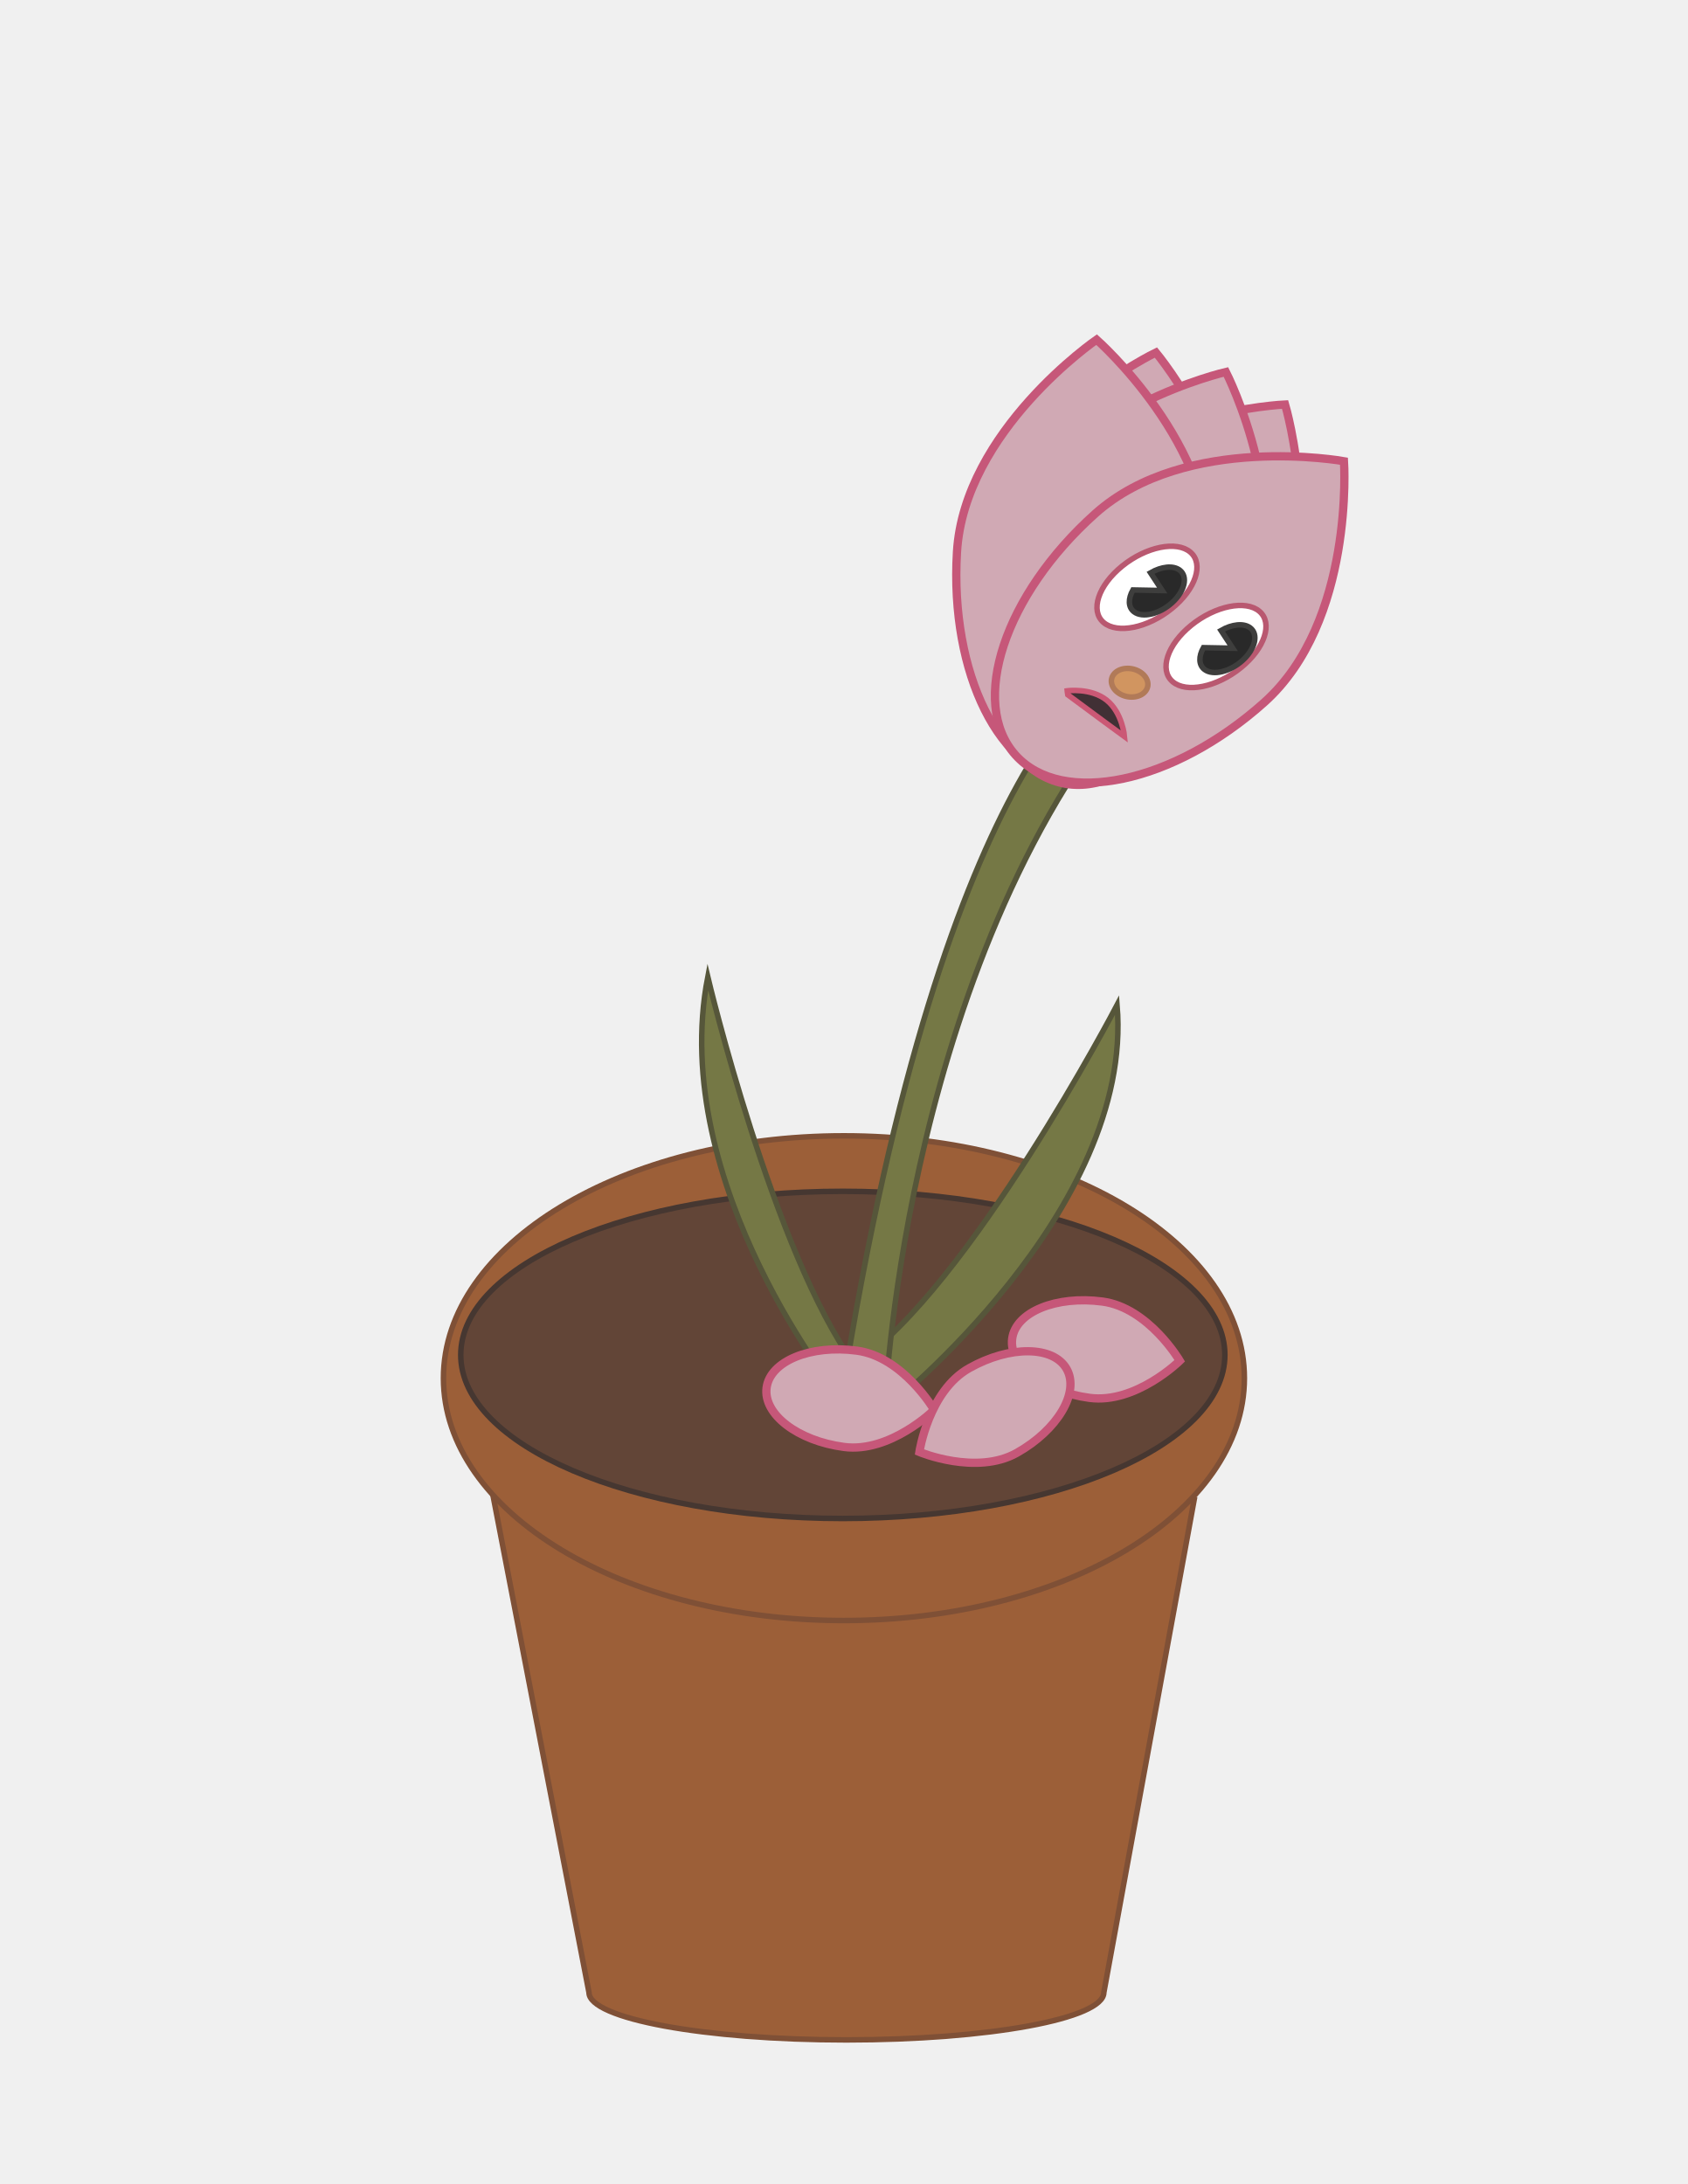
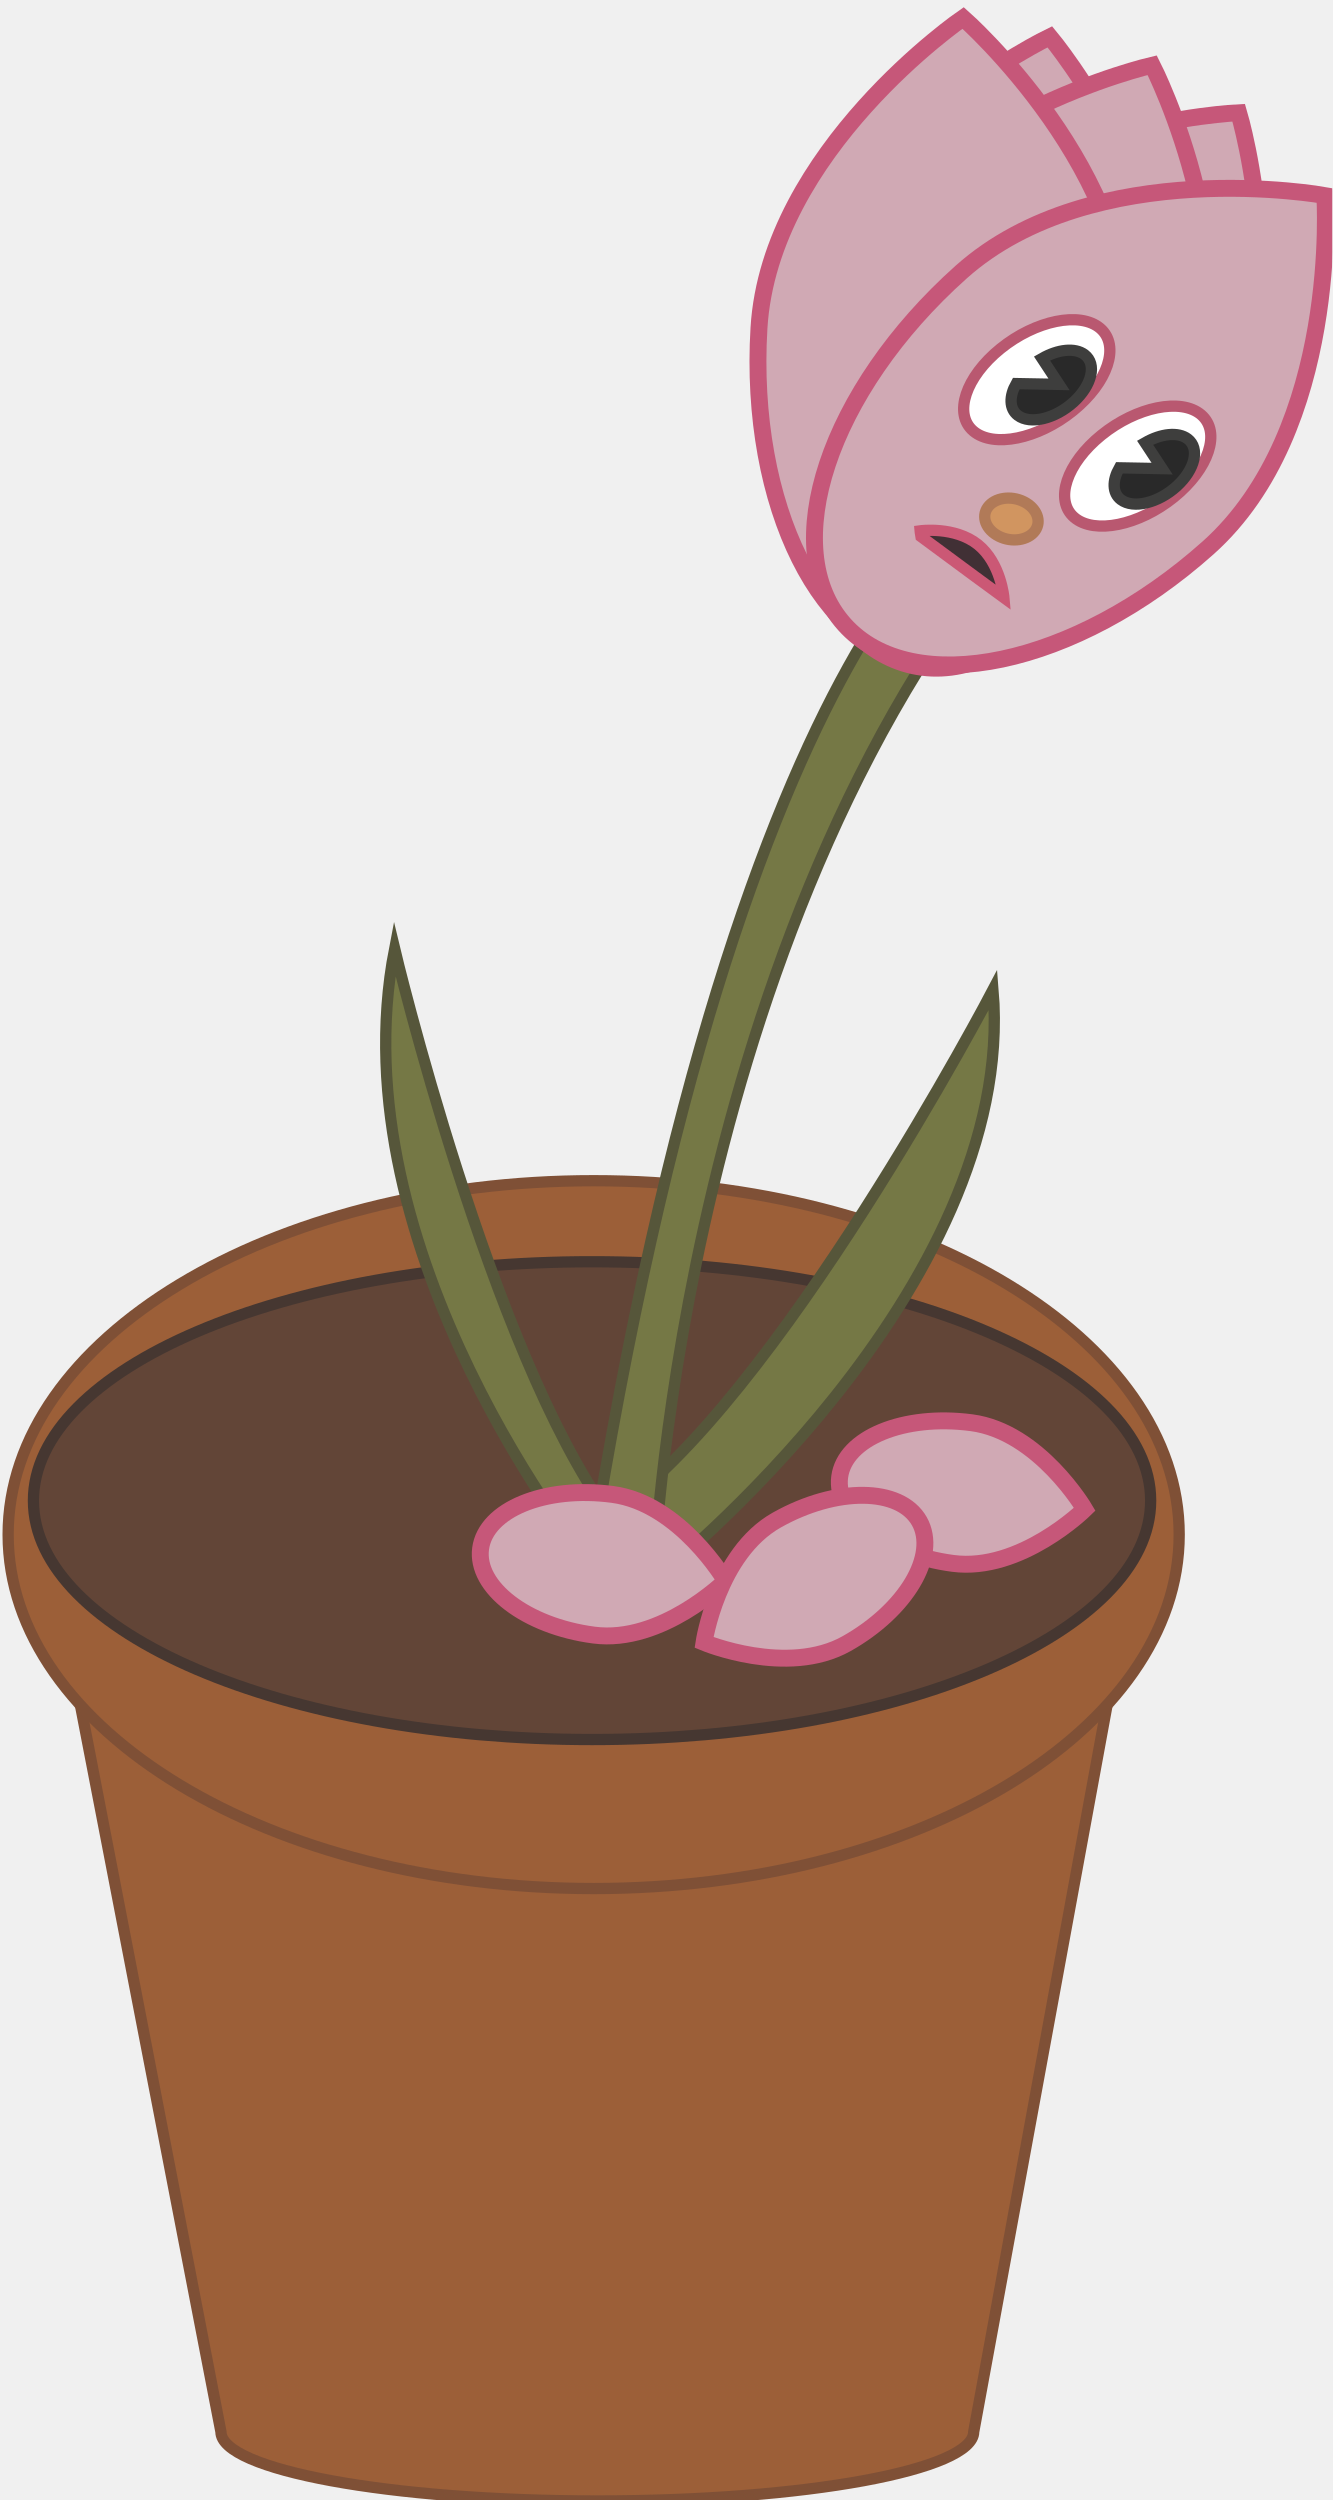
- <svg xmlns="http://www.w3.org/2000/svg" viewBox="0 0 816 1056" height="1056" width="816" xml:space="preserve" id="svg2" version="1.1">
-   <defs id="defs6">
-     <clipPath id="clipPath18" clipPathUnits="userSpaceOnUse">
-       <path id="path16" d="M 0,792 H 612 V 0 H 0 Z" />
+ <svg xmlns="http://www.w3.org/2000/svg" width="315" height="591" viewBox="0 0 315 591" fill="none">
+   <g clip-path="url(#clip0_4_2254)">
+     <mask id="mask0_4_2254" style="mask-type:luminance" maskUnits="userSpaceOnUse" x="-152" y="-113" width="585" height="754">
+       <path d="M-151.355 -113H432.038V640.98H-151.355V-113Z" fill="white" />
+     </mask>
+     <g mask="url(#mask0_4_2254)">
+       <path d="M19.012 403.081L52.227 574.866C52.227 583.904 92.063 591.231 141.205 591.231C190.348 591.231 230.184 583.904 230.184 574.866L261.395 404.8L19.012 403.081Z" fill="#9C5F38" />
+       <path d="M19.012 403.081L52.227 574.866C52.227 583.904 92.063 591.231 141.205 591.231C190.348 591.231 230.184 583.904 230.184 574.866L261.395 404.8L19.012 403.081Z" stroke="#7F5036" stroke-width="2.667" stroke-miterlimit="10" />
+       <path d="M278.76 362.786C278.76 408.994 216.787 446.453 140.341 446.453C63.895 446.453 1.923 408.994 1.923 362.786C1.923 316.578 63.895 279.119 140.341 279.119C216.787 279.119 278.76 316.578 278.76 362.786Z" fill="#9C5F38" />
+       <path d="M278.76 362.786C278.76 408.994 216.787 446.453 140.341 446.453C63.895 446.453 1.923 408.994 1.923 362.786C1.923 316.578 63.895 279.119 140.341 279.119C216.787 279.119 278.76 316.578 278.76 362.786Z" stroke="#7F5036" stroke-width="2.667" stroke-miterlimit="10" />
+       <path d="M272.015 354.751C272.015 385.941 212.891 411.226 139.958 411.226C67.025 411.226 7.901 385.941 7.901 354.751C7.901 323.561 67.025 298.276 139.958 298.276C212.891 298.276 272.015 323.561 272.015 354.751Z" fill="#624537" />
+       <path d="M272.015 354.751C272.015 385.941 212.891 411.226 139.958 411.226C67.025 411.226 7.901 385.941 7.901 354.751C7.901 323.561 67.025 298.276 139.958 298.276C212.891 298.276 272.015 323.561 272.015 354.751Z" stroke="#463731" stroke-width="2.667" stroke-miterlimit="10" />
+       <path d="M155.63 372.745C155.63 372.745 240.737 305.19 234.756 233.975C234.756 233.975 183.626 331.665 144.062 358.118" fill="#757845" />
+       <path d="M155.63 372.745C155.63 372.745 240.737 305.19 234.756 233.975C234.756 233.975 183.626 331.665 144.062 358.118" stroke="#56563A" stroke-width="2.667" stroke-miterlimit="10" />
+       <path d="M139.421 369.829C139.421 369.829 79.321 296.079 93.286 224.273C93.286 224.273 116.009 319.699 144.062 358.118" fill="#757845" />
+       <path d="M139.421 369.829C139.421 369.829 79.321 296.079 93.286 224.273C93.286 224.273 116.009 319.699 144.062 358.118" stroke="#56563A" stroke-width="2.667" stroke-miterlimit="10" />
+       <path d="M154.704 369.829C154.704 369.829 161.896 213.965 244.893 120.843L234.344 117.023C234.344 117.023 175.631 141.299 139.421 369.829H154.704Z" fill="#757845" />
+       <path d="M154.704 369.829C154.704 369.829 161.896 213.965 244.893 120.843L234.344 117.023C234.344 117.023 175.631 141.299 139.421 369.829H154.704Z" stroke="#56563A" stroke-width="2.667" stroke-miterlimit="10" />
+       <path d="M274.817 92.311C265.894 133.367 239.502 162.497 215.87 157.374C192.238 152.251 180.314 114.817 189.236 73.76C198.159 32.705 248.183 8.697 248.183 8.697C248.183 8.697 283.739 51.255 274.817 92.311Z" fill="#D0A9B4" />
+       <path d="M274.817 92.311C265.894 133.367 239.502 162.497 215.87 157.374C192.238 152.251 180.314 114.817 189.236 73.76C198.159 32.705 248.183 8.697 248.183 8.697C248.183 8.697 283.739 51.255 274.817 92.311Z" stroke="#C65779" stroke-width="4" stroke-miterlimit="10" />
+       <path d="M284.323 113.969C259.925 148.193 224.177 164.584 204.477 150.577C184.776 136.57 188.585 97.472 212.983 63.247C237.381 29.023 292.829 26.639 292.829 26.639C292.829 26.639 308.721 79.745 284.323 113.969Z" fill="#D0A9B4" />
+       <path d="M284.323 113.969C259.925 148.193 224.177 164.584 204.477 150.577C184.776 136.57 188.585 97.472 212.983 63.247C237.381 29.023 292.829 26.639 292.829 26.639C292.829 26.639 308.721 79.745 284.323 113.969Z" stroke="#C65779" stroke-width="4" stroke-miterlimit="10" />
+       <path d="M279.916 102.83C262.158 140.915 229.991 163.524 208.068 153.329C186.145 143.134 182.771 103.995 200.529 65.911C218.288 27.825 272.378 15.411 272.378 15.411C272.378 15.411 297.675 64.746 279.916 102.83Z" fill="#D0A9B4" />
+       <path d="M279.916 102.83C262.158 140.915 229.991 163.524 208.068 153.329C186.145 143.134 182.771 103.995 200.529 65.911C218.288 27.825 272.378 15.411 272.378 15.411C272.378 15.411 297.675 64.746 279.916 102.83Z" stroke="#C65779" stroke-width="4" stroke-miterlimit="10" />
+       <path d="M266.835 82.791C264.322 124.728 242.716 157.555 218.577 156.112C194.437 154.668 176.906 119.503 179.419 77.566C181.933 35.629 227.677 4.245 227.677 4.245C227.677 4.245 269.349 40.854 266.835 82.791Z" fill="#D0A9B4" />
+       <path d="M266.835 82.791C264.322 124.728 242.716 157.555 218.577 156.112C194.437 154.668 176.906 119.503 179.419 77.566C181.933 35.629 227.677 4.245 227.677 4.245C227.677 4.245 269.349 40.854 266.835 82.791Z" stroke="#C65779" stroke-width="4" stroke-miterlimit="10" />
+       <path d="M285.581 129.52C254.218 157.519 215.728 165.621 199.611 147.616C183.495 129.611 195.854 92.318 227.217 64.318C258.579 36.319 313.186 46.221 313.186 46.221C313.186 46.221 316.944 101.52 285.581 129.52Z" fill="#D0A9B4" />
+       <path d="M285.581 129.52C254.218 157.519 215.728 165.621 199.611 147.616C183.495 129.611 195.854 92.318 227.217 64.318C258.579 36.319 313.186 46.221 313.186 46.221C313.186 46.221 316.944 101.52 285.581 129.52Z" stroke="#C65779" stroke-width="4" stroke-miterlimit="10" />
+       <path d="M244.681 125.473C243.056 127.732 239.24 128.318 236.158 126.784C233.075 125.249 231.892 122.173 233.516 119.915C235.141 117.656 238.956 117.069 242.039 118.604C245.122 120.139 246.305 123.214 244.681 125.473Z" fill="#D19560" />
+       <path d="M244.681 125.473C243.056 127.732 239.24 128.318 236.158 126.784C233.075 125.249 231.892 122.173 233.516 119.915C235.141 117.656 238.956 117.069 242.039 118.604C245.122 120.139 246.305 123.214 244.681 125.473Z" stroke="#B17A58" stroke-width="2.667" stroke-miterlimit="10" />
+       <path d="M253.659 97.094C245.371 103.796 234.818 105.945 230.086 101.893C225.354 97.842 228.236 89.125 236.523 82.424C244.811 75.722 255.364 73.573 260.096 77.624C264.828 81.676 261.946 90.392 253.659 97.094Z" fill="white" />
+       <path d="M253.659 97.094C245.371 103.796 234.818 105.945 230.086 101.893C225.354 97.842 228.236 89.125 236.523 82.424C244.811 75.722 255.364 73.573 260.096 77.624C264.828 81.676 261.946 90.392 253.659 97.094Z" stroke="#B95870" stroke-width="2.667" stroke-miterlimit="10" />
+       <path d="M256.405 83.835C254.135 82.109 250.07 82.587 246.323 84.742L250.354 90.867L240.236 90.676C238.54 93.678 238.558 96.639 240.62 98.207C243.542 100.428 249.443 99.013 253.803 95.044C258.162 91.075 259.327 86.057 256.405 83.835Z" fill="#292929" />
+       <path d="M256.405 83.835C254.135 82.109 250.07 82.587 246.323 84.742L250.354 90.867L240.236 90.676C238.54 93.678 238.558 96.639 240.62 98.207C243.542 100.428 249.443 99.013 253.803 95.044C258.162 91.075 259.327 86.057 256.405 83.835Z" stroke="#3E3E3D" stroke-width="2.667" stroke-miterlimit="10" />
+       <path d="M277.523 117.526C269.236 124.228 258.682 126.376 253.95 122.325C249.218 118.274 252.101 109.556 260.387 102.855C268.675 96.153 279.229 94.005 283.96 98.056C288.692 102.107 285.811 110.824 277.523 117.526Z" fill="white" />
+       <path d="M277.523 117.526C269.236 124.228 258.682 126.376 253.95 122.325C249.218 118.274 252.101 109.556 260.387 102.855C268.675 96.153 279.228 94.005 283.96 98.056C288.692 102.107 285.811 110.824 277.523 117.526Z" stroke="#B95870" stroke-width="2.667" stroke-miterlimit="10" />
+       <path d="M280.775 103.751C278.505 102.025 274.439 102.503 270.693 104.658L274.723 110.783L264.605 110.592C262.91 113.593 262.928 116.555 264.99 118.123C267.911 120.344 273.813 118.928 278.172 114.959C282.531 110.99 283.696 105.973 280.775 103.751Z" fill="#292929" />
+       <path d="M280.775 103.751C278.505 102.025 274.439 102.503 270.693 104.658L274.723 110.783L264.605 110.592C262.91 113.593 262.928 116.555 264.99 118.123C267.911 120.344 273.813 118.928 278.172 114.959C282.531 110.99 283.696 105.973 280.775 103.751Z" stroke="#3E3E3D" stroke-width="2.667" stroke-miterlimit="10" />
+       <path d="M237.326 141.299C237.326 141.299 236.633 133.085 231.163 128.718C225.692 124.352 217.517 125.487 217.517 125.487C217.517 125.487 217.561 126.005 217.713 126.849C225.877 132.935 237.326 141.299 237.326 141.299Z" fill="#413035" />
+       <path d="M237.326 141.299C237.326 141.299 236.633 133.085 231.163 128.718C225.692 124.352 217.517 125.487 217.517 125.487C217.517 125.487 217.561 126.005 217.713 126.849C225.877 132.935 237.326 141.299 237.326 141.299Z" stroke="#CB5875" stroke-width="2.667" stroke-miterlimit="10" />
+       <path d="M140.375 386.532C124.38 384.42 112.4 375.262 113.616 366.079C114.832 356.897 128.784 351.166 144.779 353.279C160.775 355.392 171.539 373.732 171.539 373.732C171.539 373.732 156.37 388.645 140.375 386.532Z" fill="#D0A9B4" />
+       <path d="M140.375 386.532C124.38 384.42 112.4 375.262 113.616 366.079C114.832 356.897 128.784 351.166 144.779 353.279C160.775 355.392 171.539 373.732 171.539 373.732C171.539 373.732 156.37 388.645 140.375 386.532Z" stroke="#C65779" stroke-width="4" stroke-miterlimit="10" />
+       <path d="M225.262 369.584C209.267 367.472 197.287 358.314 198.503 349.131C199.718 339.949 213.671 334.218 229.666 336.331C245.662 338.444 256.426 356.784 256.426 356.784C256.426 356.784 241.257 371.697 225.262 369.584Z" fill="#D0A9B4" />
+       <path d="M225.262 369.584C209.267 367.472 197.287 358.314 198.503 349.131C199.718 339.949 213.671 334.218 229.666 336.331C245.662 338.444 256.426 356.784 256.426 356.784C256.426 356.784 241.257 371.697 225.262 369.584Z" stroke="#C65779" stroke-width="4" stroke-miterlimit="10" />
+       <path d="M183.644 359.335C197.703 351.429 212.788 351.561 217.34 359.632C221.891 367.703 214.184 380.655 200.125 388.561C186.067 396.468 166.43 388.264 166.43 388.264C166.43 388.264 169.585 367.241 183.644 359.335Z" fill="#D0A9B4" />
+       <path d="M183.644 359.335C197.703 351.428 212.788 351.561 217.34 359.632C221.891 367.703 214.184 380.655 200.125 388.561C186.067 396.468 166.43 388.264 166.43 388.264C166.43 388.264 169.585 367.241 183.644 359.335Z" stroke="#C65779" stroke-width="4" stroke-miterlimit="10" />
+     </g>
+   </g>
+   <defs>
+     <clipPath id="clip0_4_2254">
+       <rect width="315" height="591" fill="white" />
    </clipPath>
  </defs>
-   <g transform="matrix(1.333333,0,0,-1.333333,0,1056)" id="g10">
-     <g id="g12">
-       <g clip-path="url(#clipPath18)" id="g14">
-         <g transform="translate(178.7213,249.8954)" id="g20">
-           <path id="path22" style="fill:#9c5f38;fill-opacity:1;fill-rule:nonzero;stroke:none" d="m 0,0 34.843,-180.448 c 0,-9.494 41.79,-17.19 93.342,-17.19 51.552,0 93.342,7.696 93.342,17.19 l 32.741,178.642 z" />
-         </g>
-         <g transform="translate(178.7213,249.8954)" id="g24">
-           <path id="path26" style="fill:none;stroke:#7f5036;stroke-width:2;stroke-linecap:butt;stroke-linejoin:miter;stroke-miterlimit:10;stroke-dasharray:none;stroke-opacity:1" d="m 0,0 34.843,-180.448 c 0,-9.494 41.79,-17.19 93.342,-17.19 51.552,0 93.342,7.696 93.342,17.19 l 32.741,178.642 z" />
-         </g>
-         <g transform="translate(451.2056,292.2217)" id="g28">
-           <path id="path30" style="fill:#9c5f38;fill-opacity:1;fill-rule:nonzero;stroke:none" d="m 0,0 c 0,-48.538 -65.011,-87.886 -145.206,-87.886 -80.194,0 -145.205,39.348 -145.205,87.886 0,48.538 65.011,87.886 145.205,87.886 C -65.011,87.886 0,48.538 0,0" />
-         </g>
-         <g transform="translate(451.2056,292.2217)" id="g32">
-           <path id="path34" style="fill:none;stroke:#7f5036;stroke-width:2;stroke-linecap:butt;stroke-linejoin:miter;stroke-miterlimit:10;stroke-dasharray:none;stroke-opacity:1" d="m 0,0 c 0,-48.538 -65.011,-87.886 -145.206,-87.886 -80.194,0 -145.205,39.348 -145.205,87.886 0,48.538 65.011,87.886 145.205,87.886 C -65.011,87.886 0,48.538 0,0 Z" />
-         </g>
-         <g transform="translate(444.13,300.6623)" id="g36">
-           <path id="path38" style="fill:#624537;fill-opacity:1;fill-rule:nonzero;stroke:none" d="m 0,0 c 0,-32.763 -62.023,-59.323 -138.532,-59.323 -76.51,0 -138.533,26.56 -138.533,59.323 0,32.763 62.023,59.323 138.533,59.323 C -62.023,59.323 0,32.763 0,0" />
-         </g>
-         <g transform="translate(444.13,300.6623)" id="g40">
-           <path id="path42" style="fill:none;stroke:#463731;stroke-width:2;stroke-linecap:butt;stroke-linejoin:miter;stroke-miterlimit:10;stroke-dasharray:none;stroke-opacity:1" d="m 0,0 c 0,-32.763 -62.023,-59.323 -138.532,-59.323 -76.51,0 -138.533,26.56 -138.533,59.323 0,32.763 62.023,59.323 138.533,59.323 C -62.023,59.323 0,32.763 0,0 Z" />
-         </g>
-         <g transform="translate(322.0382,281.7603)" id="g44">
-           <path id="path46" style="fill:#757845;fill-opacity:1;fill-rule:nonzero;stroke:#56563a;stroke-width:2;stroke-linecap:butt;stroke-linejoin:miter;stroke-miterlimit:10;stroke-dasharray:none;stroke-opacity:1" d="m 0,0 c 0,0 89.28,70.962 83.006,145.768 0,0 -53.637,-102.616 -95.141,-130.403" />
-         </g>
-         <g transform="translate(305.0343,284.8236)" id="g48">
-           <path id="path50" style="fill:#757845;fill-opacity:1;fill-rule:nonzero;stroke:#56563a;stroke-width:2;stroke-linecap:butt;stroke-linejoin:miter;stroke-miterlimit:10;stroke-dasharray:none;stroke-opacity:1" d="m 0,0 c 0,0 -63.047,77.469 -48.397,152.896 0,0 23.837,-100.238 53.266,-140.594" />
-         </g>
-         <g transform="translate(321.0664,284.8236)" id="g52">
-           <path id="path54" style="fill:#757845;fill-opacity:1;fill-rule:nonzero;stroke:none" d="m 0,0 c 0,0 7.545,163.724 94.612,261.542 l -11.066,4.012 c 0,0 -61.592,-25.5 -99.578,-265.554 z" />
-         </g>
-         <g transform="translate(321.0664,284.8236)" id="g56">
-           <path id="path58" style="fill:none;stroke:#56563a;stroke-width:2;stroke-linecap:butt;stroke-linejoin:miter;stroke-miterlimit:10;stroke-dasharray:none;stroke-opacity:1" d="m 0,0 c 0,0 7.545,163.724 94.612,261.542 l -11.066,4.012 c 0,0 -61.592,-25.5 -99.578,-265.554 z" />
-         </g>
-         <g transform="translate(447.0695,576.3361)" id="g60">
-           <path id="path62" style="fill:#d0a9b4;fill-opacity:1;fill-rule:nonzero;stroke:none" d="m 0,0 c -9.36,-43.126 -37.046,-73.725 -61.837,-68.344 -24.791,5.381 -37.3,44.703 -27.94,87.83 9.361,43.126 61.837,68.344 61.837,68.344 0,0 37.3,-44.704 27.94,-87.83" />
-         </g>
-         <g transform="translate(447.0695,576.3361)" id="g64">
-           <path id="path66" style="fill:none;stroke:#c65779;stroke-width:3;stroke-linecap:butt;stroke-linejoin:miter;stroke-miterlimit:10;stroke-dasharray:none;stroke-opacity:1" d="m 0,0 c -9.36,-43.126 -37.046,-73.725 -61.837,-68.344 -24.791,5.381 -37.3,44.703 -27.94,87.83 9.361,43.126 61.837,68.344 61.837,68.344 0,0 37.3,-44.704 27.94,-87.83 z" />
-         </g>
-         <g transform="translate(457.0418,553.5857)" id="g68">
-           <path id="path70" style="fill:#d0a9b4;fill-opacity:1;fill-rule:nonzero;stroke:none" d="m 0,0 c -25.594,-35.95 -63.095,-53.167 -83.761,-38.454 -20.667,14.713 -16.672,55.783 8.923,91.734 C -49.244,89.23 8.923,91.734 8.923,91.734 8.923,91.734 25.594,35.95 0,0" />
-         </g>
-         <g transform="translate(457.0418,553.5857)" id="g72">
-           <path id="path74" style="fill:none;stroke:#c65779;stroke-width:3;stroke-linecap:butt;stroke-linejoin:miter;stroke-miterlimit:10;stroke-dasharray:none;stroke-opacity:1" d="m 0,0 c -25.594,-35.95 -63.095,-53.167 -83.761,-38.454 -20.667,14.713 -16.672,55.783 8.923,91.734 C -49.244,89.23 8.923,91.734 8.923,91.734 8.923,91.734 25.594,35.95 0,0 Z" />
-         </g>
-         <g transform="translate(452.4189,565.2864)" id="g76">
-           <path id="path78" style="fill:#d0a9b4;fill-opacity:1;fill-rule:nonzero;stroke:none" d="m 0,0 c -18.629,-40.005 -52.374,-63.755 -75.372,-53.045 -22.997,10.709 -26.537,51.821 -7.908,91.826 18.63,40.006 75.372,53.046 75.372,53.046 0,0 26.537,-51.822 7.908,-91.827" />
-         </g>
-         <g transform="translate(452.4189,565.2864)" id="g80">
-           <path id="path82" style="fill:none;stroke:#c65779;stroke-width:3;stroke-linecap:butt;stroke-linejoin:miter;stroke-miterlimit:10;stroke-dasharray:none;stroke-opacity:1" d="m 0,0 c -18.629,-40.005 -52.374,-63.755 -75.372,-53.045 -22.997,10.709 -26.537,51.821 -7.908,91.826 18.63,40.006 75.372,53.046 75.372,53.046 0,0 26.537,-51.822 7.908,-91.827 z" />
-         </g>
-         <g transform="translate(438.6967,586.3362)" id="g84">
-           <path id="path86" style="fill:#d0a9b4;fill-opacity:1;fill-rule:nonzero;stroke:none" d="m 0,0 c -2.637,-44.052 -25.302,-78.534 -50.625,-77.018 -25.323,1.516 -43.714,38.455 -41.078,82.506 2.637,44.052 50.625,77.019 50.625,77.019 0,0 43.715,-38.455 41.078,-82.507" />
-         </g>
-         <g transform="translate(438.6967,586.3362)" id="g88">
-           <path id="path90" style="fill:none;stroke:#c65779;stroke-width:3;stroke-linecap:butt;stroke-linejoin:miter;stroke-miterlimit:10;stroke-dasharray:none;stroke-opacity:1" d="m 0,0 c -2.637,-44.052 -25.302,-78.534 -50.625,-77.018 -25.323,1.516 -43.714,38.455 -41.078,82.506 2.637,44.052 50.625,77.019 50.625,77.019 0,0 43.715,-38.455 41.078,-82.507 z" />
-         </g>
-         <g transform="translate(458.3613,537.251)" id="g92">
-           <path id="path94" style="fill:#d0a9b4;fill-opacity:1;fill-rule:nonzero;stroke:none" d="m 0,0 c -32.901,-29.411 -73.278,-37.922 -90.185,-19.009 -16.907,18.913 -3.942,58.087 28.959,87.499 32.9,29.411 90.185,19.009 90.185,19.009 0,0 3.942,-58.087 -28.959,-87.499" />
-         </g>
-         <g transform="translate(458.3613,537.251)" id="g96">
-           <path id="path98" style="fill:none;stroke:#c65779;stroke-width:3;stroke-linecap:butt;stroke-linejoin:miter;stroke-miterlimit:10;stroke-dasharray:none;stroke-opacity:1" d="m 0,0 c -32.901,-29.411 -73.278,-37.922 -90.185,-19.009 -16.907,18.913 -3.942,58.087 28.959,87.499 32.9,29.411 90.185,19.009 90.185,19.009 0,0 3.942,-58.087 -28.959,-87.499 z" />
-         </g>
-         <g transform="translate(415.4556,541.502)" id="g100">
-           <path id="path102" style="fill:#d19560;fill-opacity:1;fill-rule:nonzero;stroke:none" d="m 0,0 c -1.704,-2.373 -5.707,-2.989 -8.941,-1.377 -3.234,1.612 -4.475,4.843 -2.771,7.215 1.704,2.373 5.707,2.99 8.941,1.377 C 0.463,5.603 1.704,2.373 0,0" />
-         </g>
-         <g transform="translate(415.4556,541.502)" id="g104">
-           <path id="path106" style="fill:none;stroke:#b17a58;stroke-width:2;stroke-linecap:butt;stroke-linejoin:miter;stroke-miterlimit:10;stroke-dasharray:none;stroke-opacity:1" d="m 0,0 c -1.704,-2.373 -5.707,-2.989 -8.941,-1.377 -3.234,1.612 -4.475,4.843 -2.771,7.215 1.704,2.373 5.707,2.99 8.941,1.377 C 0.463,5.603 1.704,2.373 0,0 Z" />
-         </g>
-         <g transform="translate(424.8741,571.3117)" id="g108">
-           <path id="path110" style="fill:#ffffff;fill-opacity:1;fill-rule:nonzero;stroke:none" d="m 0,0 c -8.694,-7.04 -19.765,-9.297 -24.729,-5.041 -4.964,4.255 -1.94,13.412 6.753,20.451 8.694,7.04 19.765,9.297 24.729,5.042 C 11.717,16.196 8.694,7.04 0,0" />
-         </g>
-         <g transform="translate(424.8741,571.3117)" id="g112">
-           <path id="path114" style="fill:none;stroke:#b95870;stroke-width:2;stroke-linecap:butt;stroke-linejoin:miter;stroke-miterlimit:10;stroke-dasharray:none;stroke-opacity:1" d="m 0,0 c -8.694,-7.04 -19.765,-9.297 -24.729,-5.041 -4.964,4.255 -1.94,13.412 6.753,20.451 8.694,7.04 19.765,9.297 24.729,5.042 C 11.717,16.196 8.694,7.04 0,0 Z" />
-         </g>
-         <g transform="translate(427.7548,585.2393)" id="g116">
-           <path id="path118" style="fill:#292929;fill-opacity:1;fill-rule:nonzero;stroke:none" d="m 0,0 c -2.381,1.813 -6.646,1.311 -10.576,-0.953 l 4.228,-6.434 -10.614,0.201 c -1.779,-3.153 -1.76,-6.264 0.403,-7.911 3.065,-2.333 9.256,-0.846 13.829,3.323 C 1.843,-7.605 3.065,-2.334 0,0" />
-         </g>
-         <g transform="translate(427.7548,585.2393)" id="g120">
-           <path id="path122" style="fill:none;stroke:#3e3e3d;stroke-width:2;stroke-linecap:butt;stroke-linejoin:miter;stroke-miterlimit:10;stroke-dasharray:none;stroke-opacity:1" d="m 0,0 c -2.381,1.813 -6.646,1.311 -10.576,-0.953 l 4.228,-6.434 -10.614,0.201 c -1.779,-3.153 -1.76,-6.264 0.403,-7.911 3.065,-2.333 9.256,-0.846 13.829,3.323 C 1.843,-7.605 3.065,-2.334 0,0 Z" />
-         </g>
-         <g transform="translate(449.9086,549.85)" id="g124">
-           <path id="path126" style="fill:#ffffff;fill-opacity:1;fill-rule:nonzero;stroke:none" d="m 0,0 c -8.694,-7.04 -19.765,-9.297 -24.729,-5.041 -4.964,4.255 -1.94,13.412 6.753,20.451 8.694,7.04 19.765,9.297 24.729,5.041 C 11.717,16.196 8.694,7.04 0,0" />
-         </g>
-         <g transform="translate(449.9086,549.85)" id="g128">
-           <path id="path130" style="fill:none;stroke:#b95870;stroke-width:2;stroke-linecap:butt;stroke-linejoin:miter;stroke-miterlimit:10;stroke-dasharray:none;stroke-opacity:1" d="m 0,0 c -8.694,-7.04 -19.765,-9.297 -24.729,-5.041 -4.964,4.255 -1.94,13.412 6.753,20.451 8.694,7.04 19.765,9.297 24.729,5.041 C 11.717,16.196 8.694,7.04 0,0 Z" />
-         </g>
-         <g transform="translate(453.3192,564.3195)" id="g132">
-           <path id="path134" style="fill:#292929;fill-opacity:1;fill-rule:nonzero;stroke:none" d="m 0,0 c -2.381,1.813 -6.646,1.311 -10.576,-0.953 l 4.228,-6.434 -10.614,0.201 c -1.779,-3.153 -1.76,-6.264 0.403,-7.911 3.065,-2.333 9.256,-0.846 13.829,3.323 C 1.843,-7.605 3.065,-2.334 0,0" />
-         </g>
-         <g transform="translate(453.3192,564.3195)" id="g136">
-           <path id="path138" style="fill:none;stroke:#3e3e3d;stroke-width:2;stroke-linecap:butt;stroke-linejoin:miter;stroke-miterlimit:10;stroke-dasharray:none;stroke-opacity:1" d="m 0,0 c -2.381,1.813 -6.646,1.311 -10.576,-0.953 l 4.228,-6.434 -10.614,0.201 c -1.779,-3.153 -1.76,-6.264 0.403,-7.911 3.065,-2.333 9.256,-0.846 13.829,3.323 C 1.843,-7.605 3.065,-2.334 0,0 Z" />
-         </g>
-         <g transform="translate(407.7402,524.8774)" id="g140">
-           <path id="path142" style="fill:#413035;fill-opacity:1;fill-rule:nonzero;stroke:none" d="m 0,0 c 0,0 -0.727,8.629 -6.465,13.216 -5.739,4.586 -14.315,3.394 -14.315,3.394 0,0 0.046,-0.544 0.205,-1.431 C -12.01,8.786 0,0 0,0" />
-         </g>
-         <g transform="translate(407.7402,524.8774)" id="g144">
-           <path id="path146" style="fill:none;stroke:#cb5875;stroke-width:2;stroke-linecap:butt;stroke-linejoin:miter;stroke-miterlimit:10;stroke-dasharray:none;stroke-opacity:1" d="m 0,0 c 0,0 -0.727,8.629 -6.465,13.216 -5.739,4.586 -14.315,3.394 -14.315,3.394 0,0 0.046,-0.544 0.205,-1.431 C -12.01,8.786 0,0 0,0 Z" />
-         </g>
-         <g transform="translate(306.0352,267.2784)" id="g148">
-           <path id="path150" style="fill:#d0a9b4;fill-opacity:1;fill-rule:nonzero;stroke:none" d="M 0,0 C -16.779,2.219 -29.347,11.838 -28.071,21.484 -26.796,31.129 -12.159,37.149 4.62,34.93 21.4,32.71 32.692,13.446 32.692,13.446 32.692,13.446 16.779,-2.219 0,0" />
-         </g>
-         <g transform="translate(306.0352,267.2784)" id="g152">
-           <path id="path154" style="fill:none;stroke:#c65779;stroke-width:3;stroke-linecap:butt;stroke-linejoin:miter;stroke-miterlimit:10;stroke-dasharray:none;stroke-opacity:1" d="M 0,0 C -16.779,2.219 -29.347,11.838 -28.071,21.484 -26.796,31.129 -12.159,37.149 4.62,34.93 21.4,32.71 32.692,13.446 32.692,13.446 32.692,13.446 16.779,-2.219 0,0 Z" />
-         </g>
-         <g transform="translate(395.0844,285.0811)" id="g156">
-           <path id="path158" style="fill:#d0a9b4;fill-opacity:1;fill-rule:nonzero;stroke:none" d="M 0,0 C -16.779,2.219 -29.347,11.838 -28.071,21.484 -26.796,31.129 -12.159,37.149 4.62,34.93 21.4,32.71 32.692,13.446 32.692,13.446 32.692,13.446 16.779,-2.219 0,0" />
-         </g>
-         <g transform="translate(395.0844,285.0811)" id="g160">
-           <path id="path162" style="fill:none;stroke:#c65779;stroke-width:3;stroke-linecap:butt;stroke-linejoin:miter;stroke-miterlimit:10;stroke-dasharray:none;stroke-opacity:1" d="M 0,0 C -16.779,2.219 -29.347,11.838 -28.071,21.484 -26.796,31.129 -12.159,37.149 4.62,34.93 21.4,32.71 32.692,13.446 32.692,13.446 32.692,13.446 16.779,-2.219 0,0 Z" />
-         </g>
-         <g transform="translate(351.4259,295.8471)" id="g164">
-           <path id="path166" style="fill:#d0a9b4;fill-opacity:1;fill-rule:nonzero;stroke:none" d="M 0,0 C 14.748,8.305 30.573,8.166 35.348,-0.312 40.122,-8.79 32.037,-22.395 17.289,-30.7 c -14.747,-8.306 -35.347,0.312 -35.347,0.312 0,0 3.31,22.083 18.058,30.388" />
-         </g>
-         <g transform="translate(351.4259,295.8471)" id="g168">
-           <path id="path170" style="fill:none;stroke:#c65779;stroke-width:3;stroke-linecap:butt;stroke-linejoin:miter;stroke-miterlimit:10;stroke-dasharray:none;stroke-opacity:1" d="M 0,0 C 14.748,8.305 30.573,8.166 35.348,-0.312 40.122,-8.79 32.037,-22.395 17.289,-30.7 c -14.747,-8.306 -35.347,0.312 -35.347,0.312 0,0 3.31,22.083 18.058,30.388 z" />
-         </g>
-       </g>
-     </g>
-   </g>
</svg>
